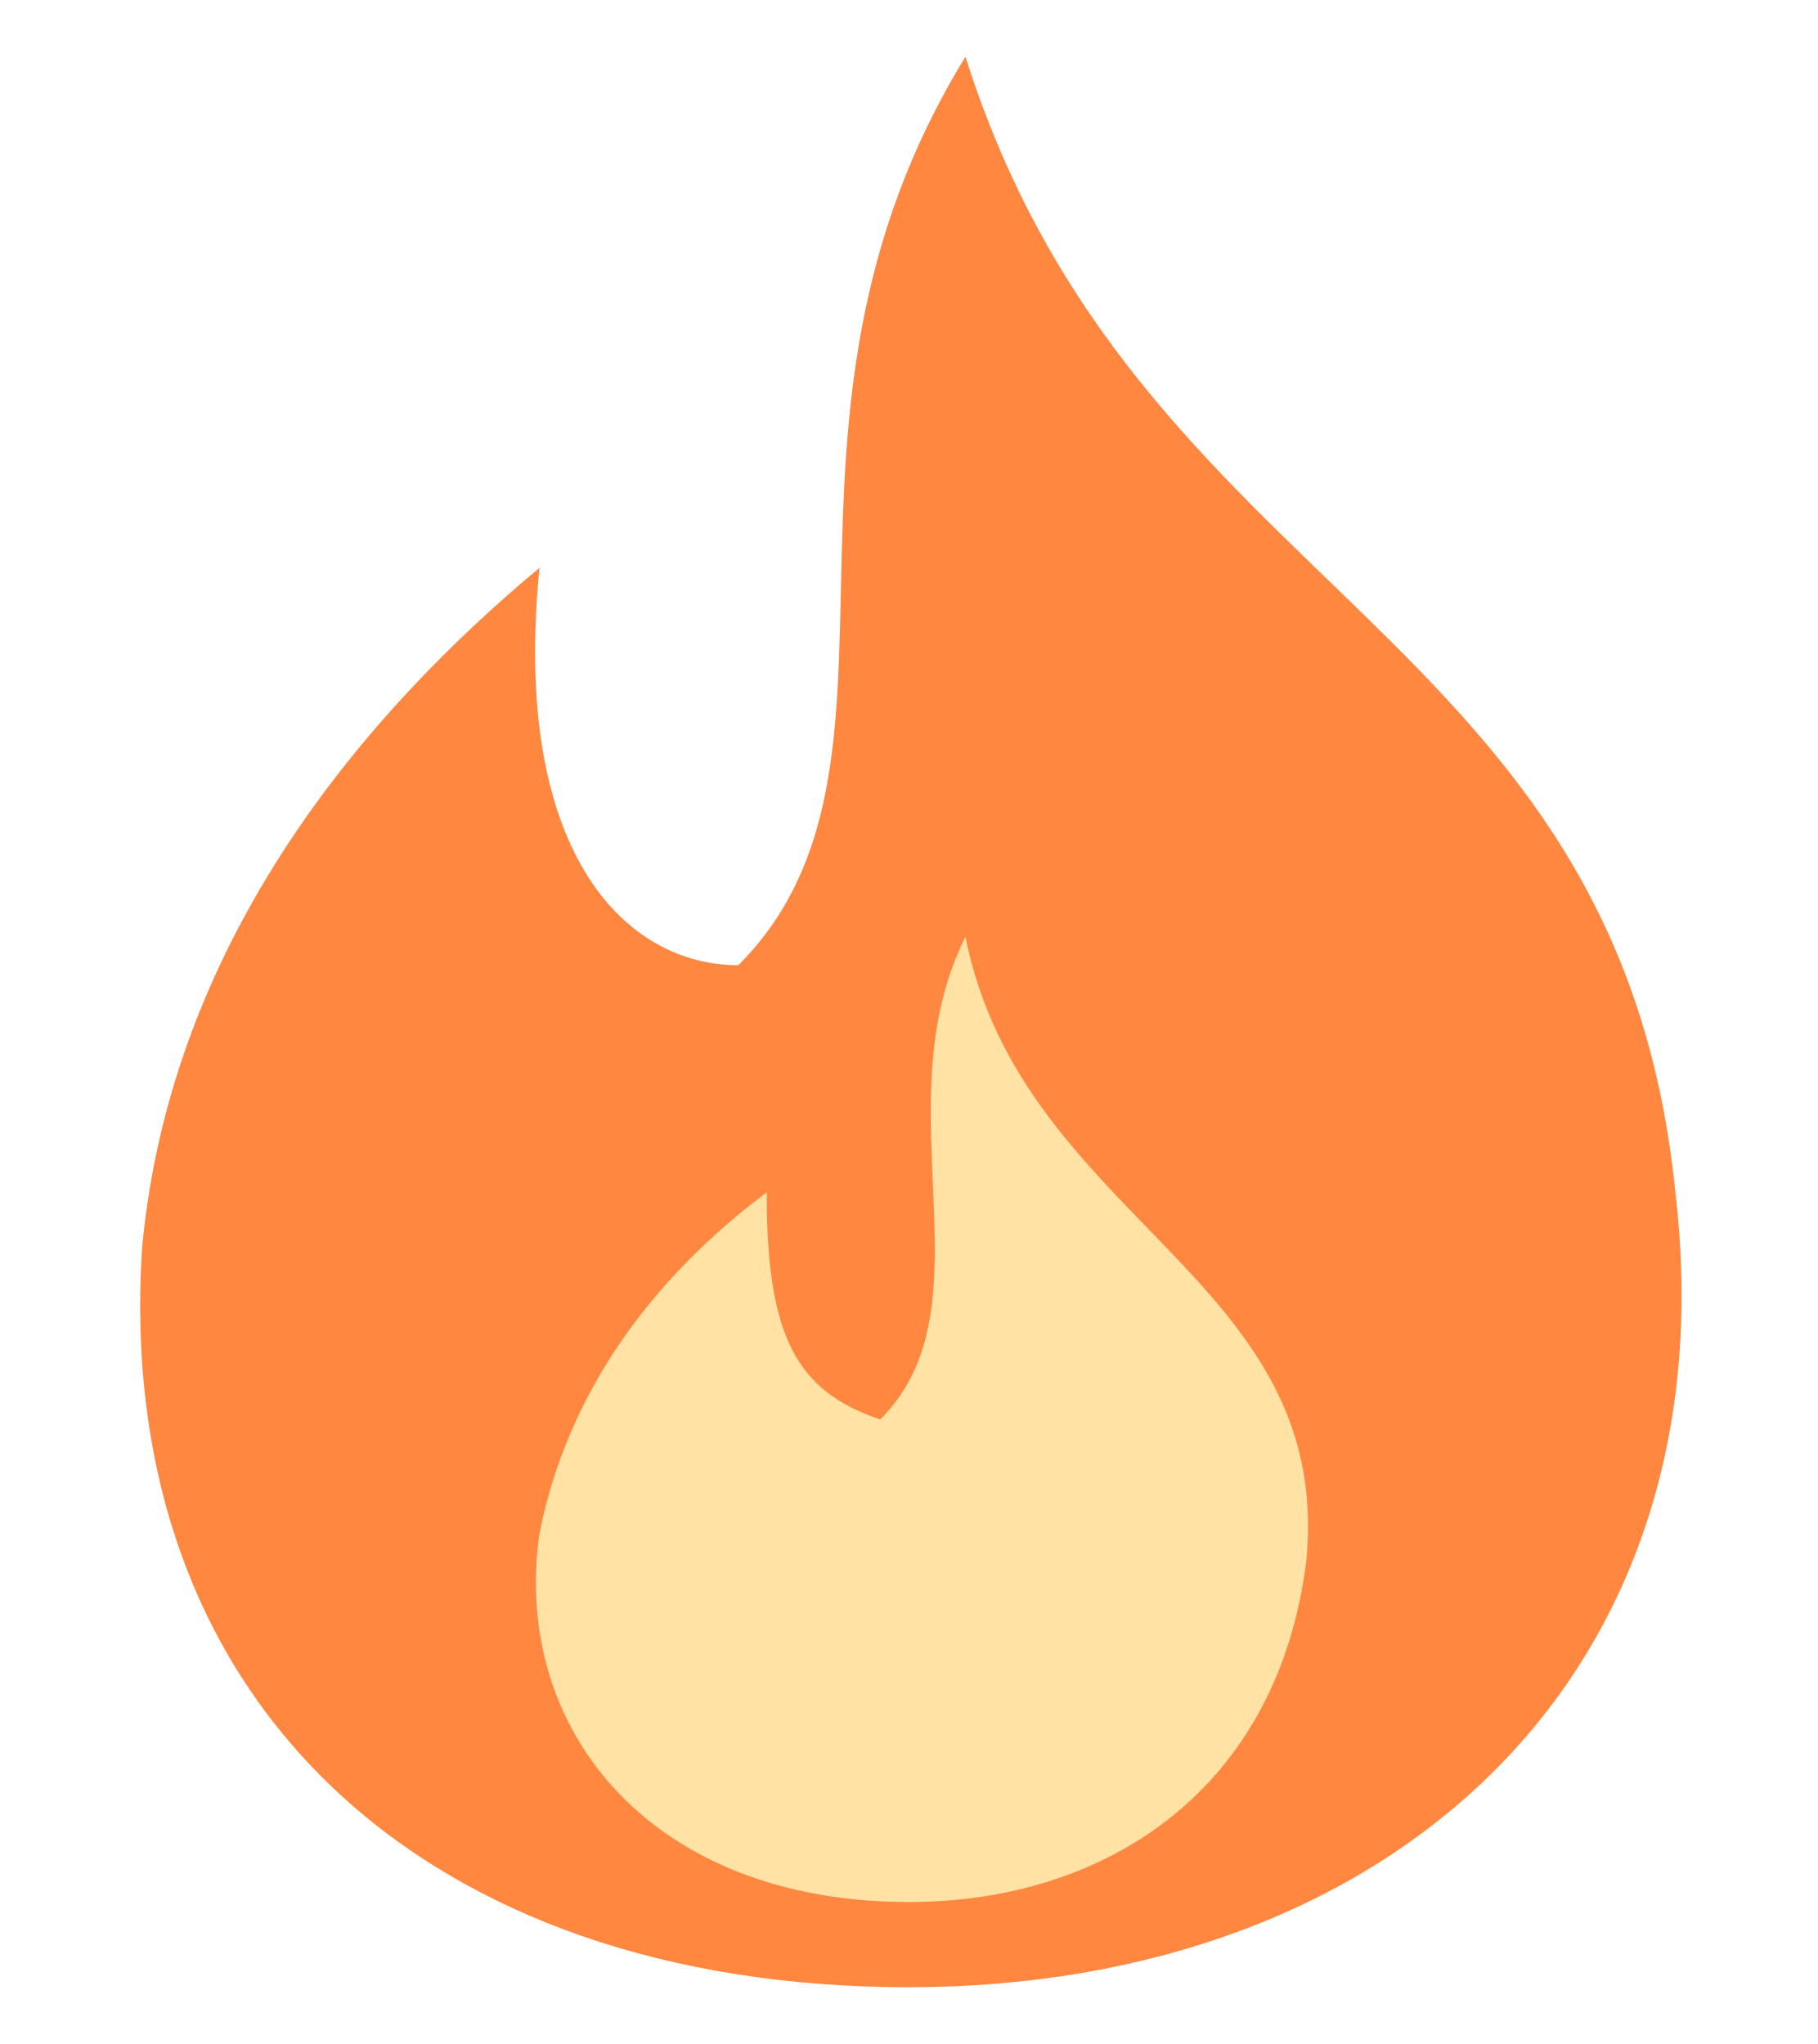
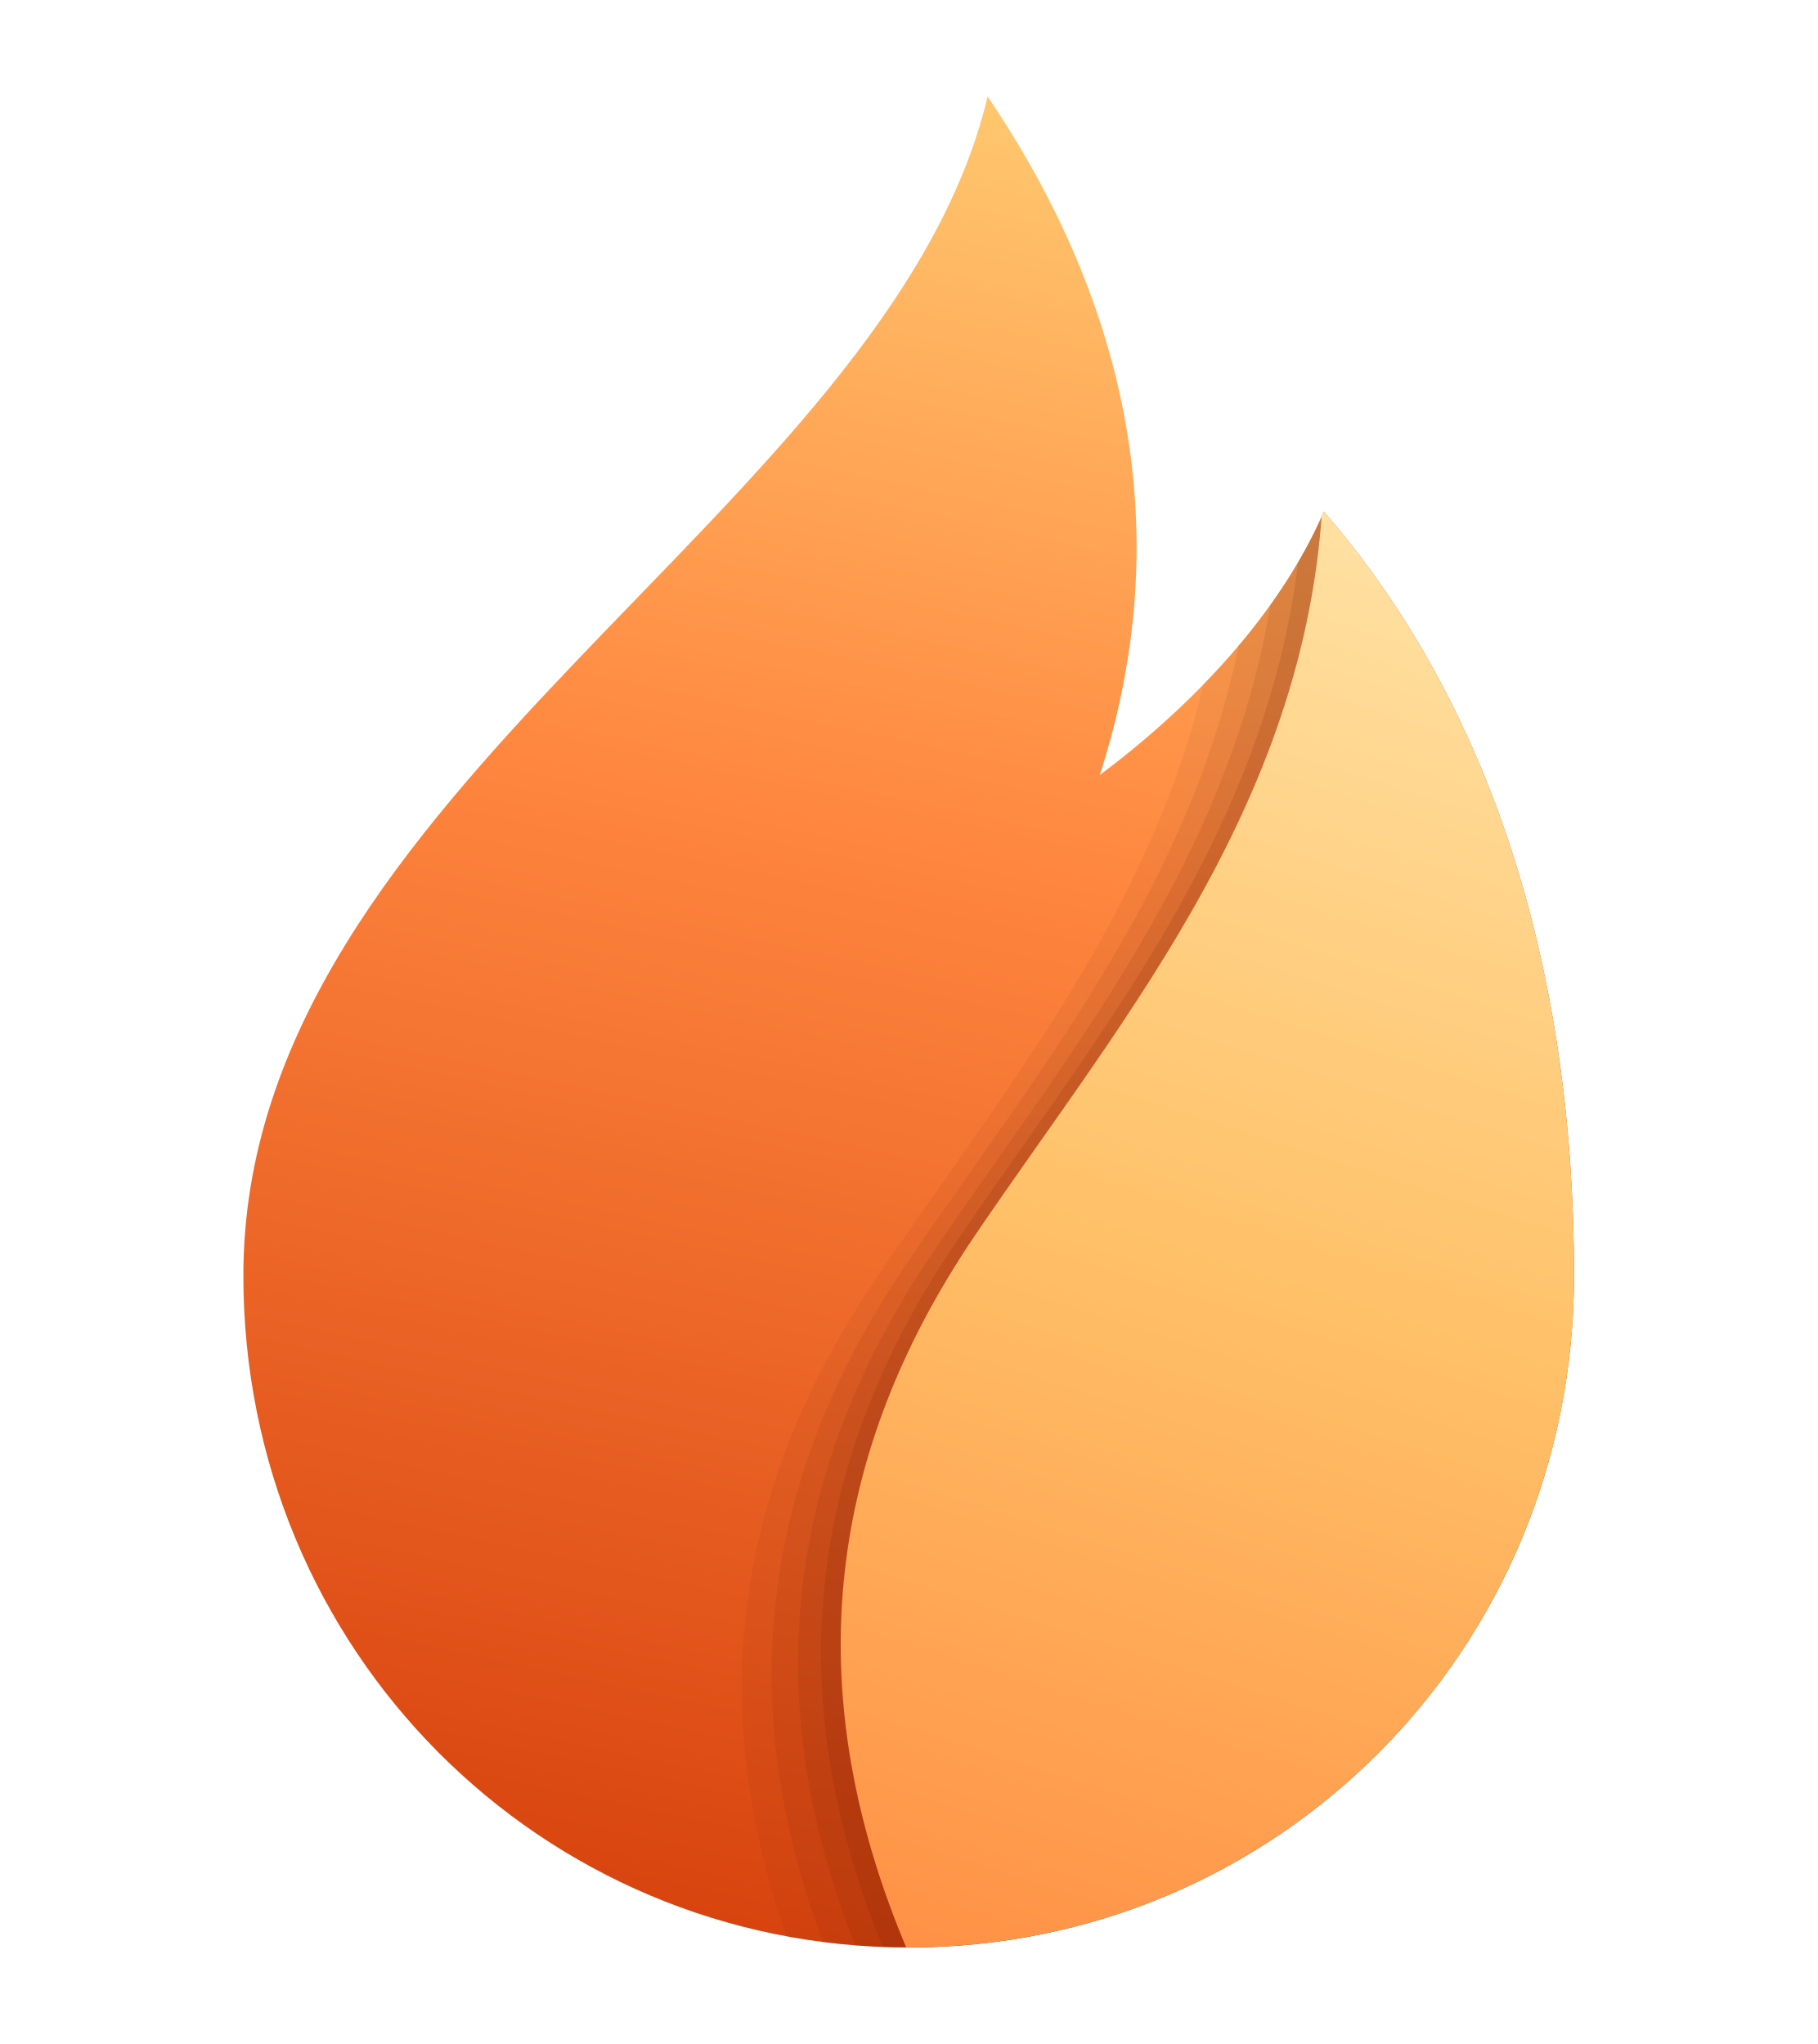
- <svg xmlns="http://www.w3.org/2000/svg" viewBox="0 0 64 72" fill="none">
-   <path d="M34 2C40 21 57 22 59 42C61 59 49 70 32 70C15 70 4 60 5 44C6 33 13 25 19 20C18 30 22 34 26 34C33 27 26 15 34 2Z" fill="#FF873F" />
-   <path d="M34 33C36 43 47 45 46 55C45 63 39 67 32 67C23 67 18 61 19 54C20 49 23 45 27 42C27 47 28 49 31 50C35 46 31 39 34 33Z" fill="#FFE2A4" />
+ <svg xmlns="http://www.w3.org/2000/svg" width="64" height="72" viewBox="0 0 64 72" fill="none">
+   <defs>
+     <clipPath id="mf_c3_clip">
+       <path d="M 34.78 3.4 C 40.12 11.29 41.28 19.41 38.73 27.3 C 42.44 24.52 45.22 21.27 46.62 18.02 C 52.65 24.98 55.43 34.38 55.43 44.93 C 55.43 58.16 44.93 68.6 32 68.6 C 19.07 68.6 8.57 58.16 8.57 44.93 C 8.57 27.76 31.3 18.02 34.78 3.4 Z" />
+     </clipPath>
+     <linearGradient id="mf_c3_back" x1="33.16" y1="3.64" x2="19.24" y2="68.6" gradientUnits="userSpaceOnUse">
+       <stop offset="0%" stop-color="#FFC66E" />
+       <stop offset="38%" stop-color="#FF873F" />
+       <stop offset="100%" stop-color="#D6400C" />
+     </linearGradient>
+     <linearGradient id="mf_c3_front" x1="48.24" y1="17.56" x2="32" y2="68.6" gradientUnits="userSpaceOnUse">
+       <stop offset="0%" stop-color="#FFE2A4" />
+       <stop offset="52%" stop-color="#FFC067" />
+       <stop offset="100%" stop-color="#FF9145" />
+     </linearGradient>
+   </defs>
+   <g clip-path="url(#mf_c3_clip)">
+     <rect x="6" y="1" width="52" height="70" fill="url(#mf_c3_back)" />
+     <path d="M 43.14 17.9 C 43.02 29.27 36.18 37.16 30.84 45.05 C 25.5 52.94 24.34 61.75 29.22 71.84 L 59.84 70.34 L 59.84 16.4 Z" fill="#5E1800" fill-opacity="0.06" />
+     <path d="M 44.18 17.44 C 44.06 28.81 37.22 36.7 31.88 44.58 C 26.55 52.47 25.39 61.29 30.26 71.38 L 59.84 70.34 L 59.84 16.4 Z" fill="#5E1800" fill-opacity="0.08" />
+     <path d="M 45.11 17.03 C 44.99 28.4 38.15 36.29 32.81 44.18 C 27.48 52.07 26.32 60.88 31.19 70.97 L 59.84 70.34 L 59.84 16.4 Z" fill="#5E1800" fill-opacity="0.10" />
+     <path d="M 45.92 16.69 C 45.8 28.05 38.96 35.94 33.62 43.83 C 28.29 51.72 27.13 60.53 32 70.63 L 59.84 70.34 L 59.84 16.4 Z" fill="#5E1800" fill-opacity="0.12" />
+     <path d="M 46.62 16.4 C 46.5 27.76 39.66 35.65 34.32 43.54 C 28.98 51.43 27.82 60.24 32.7 70.34 L 59.84 70.34 L 59.84 16.4 Z" fill="url(#mf_c3_front)" />
+   </g>
</svg>
